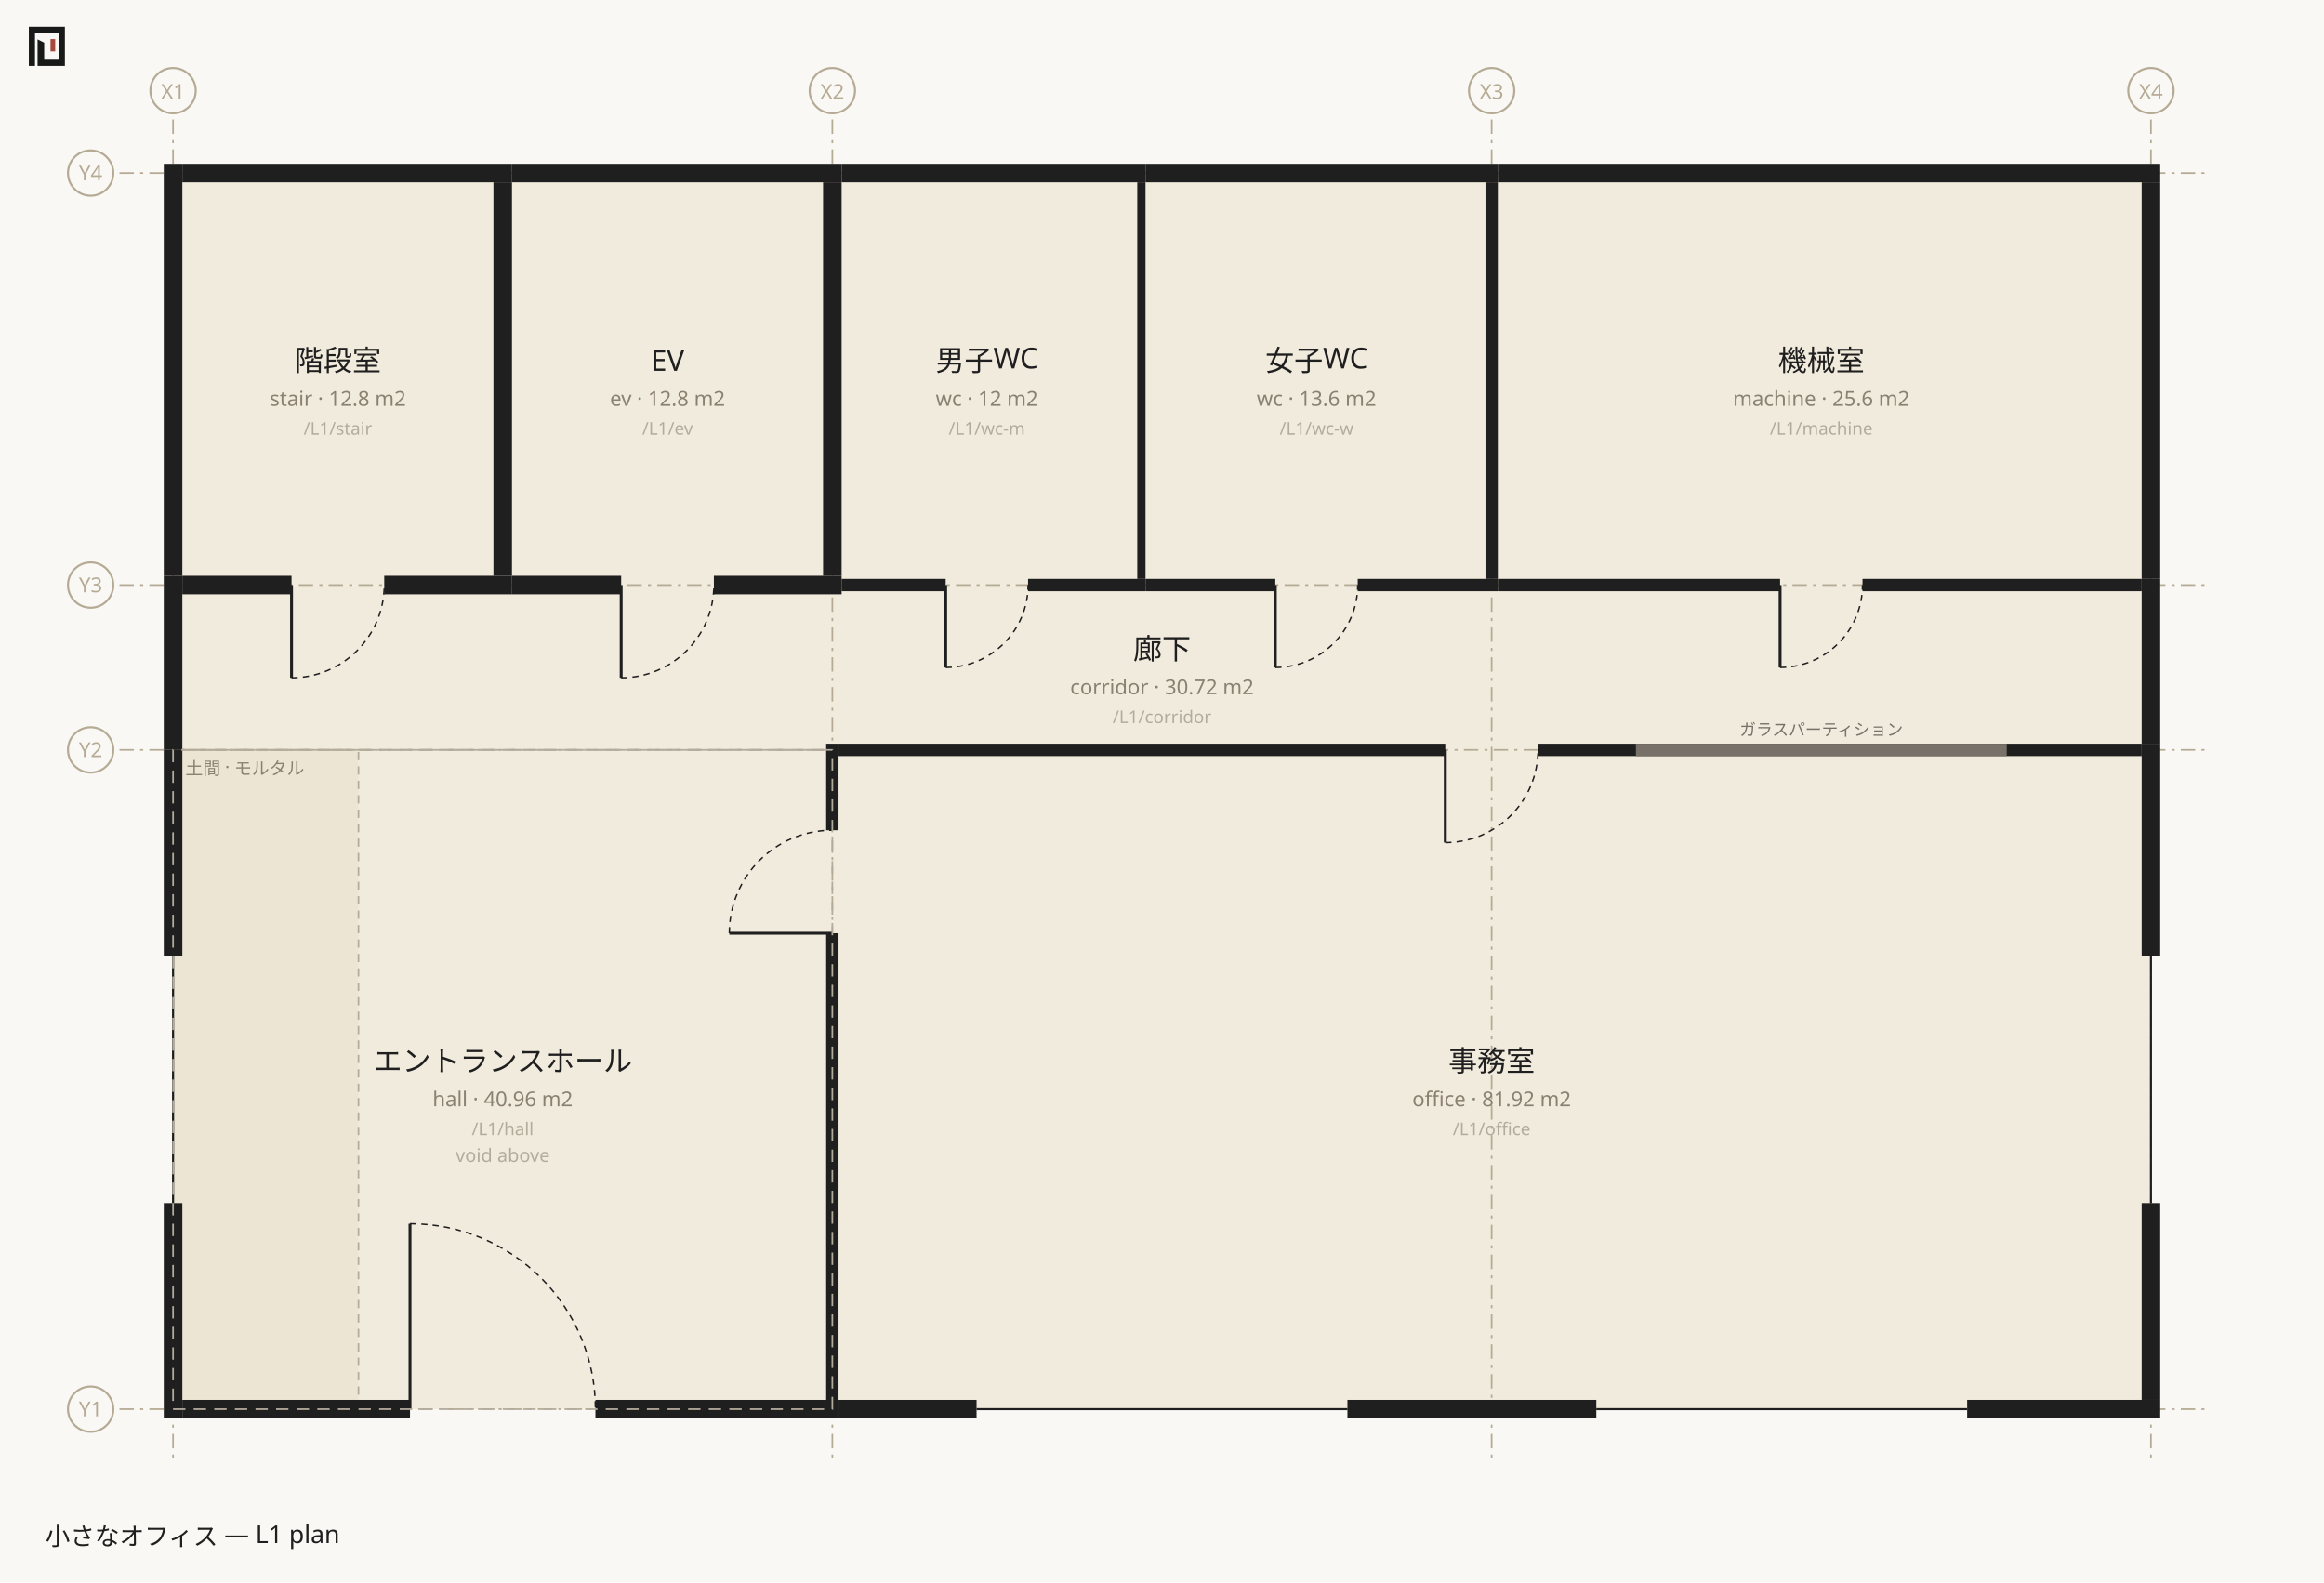
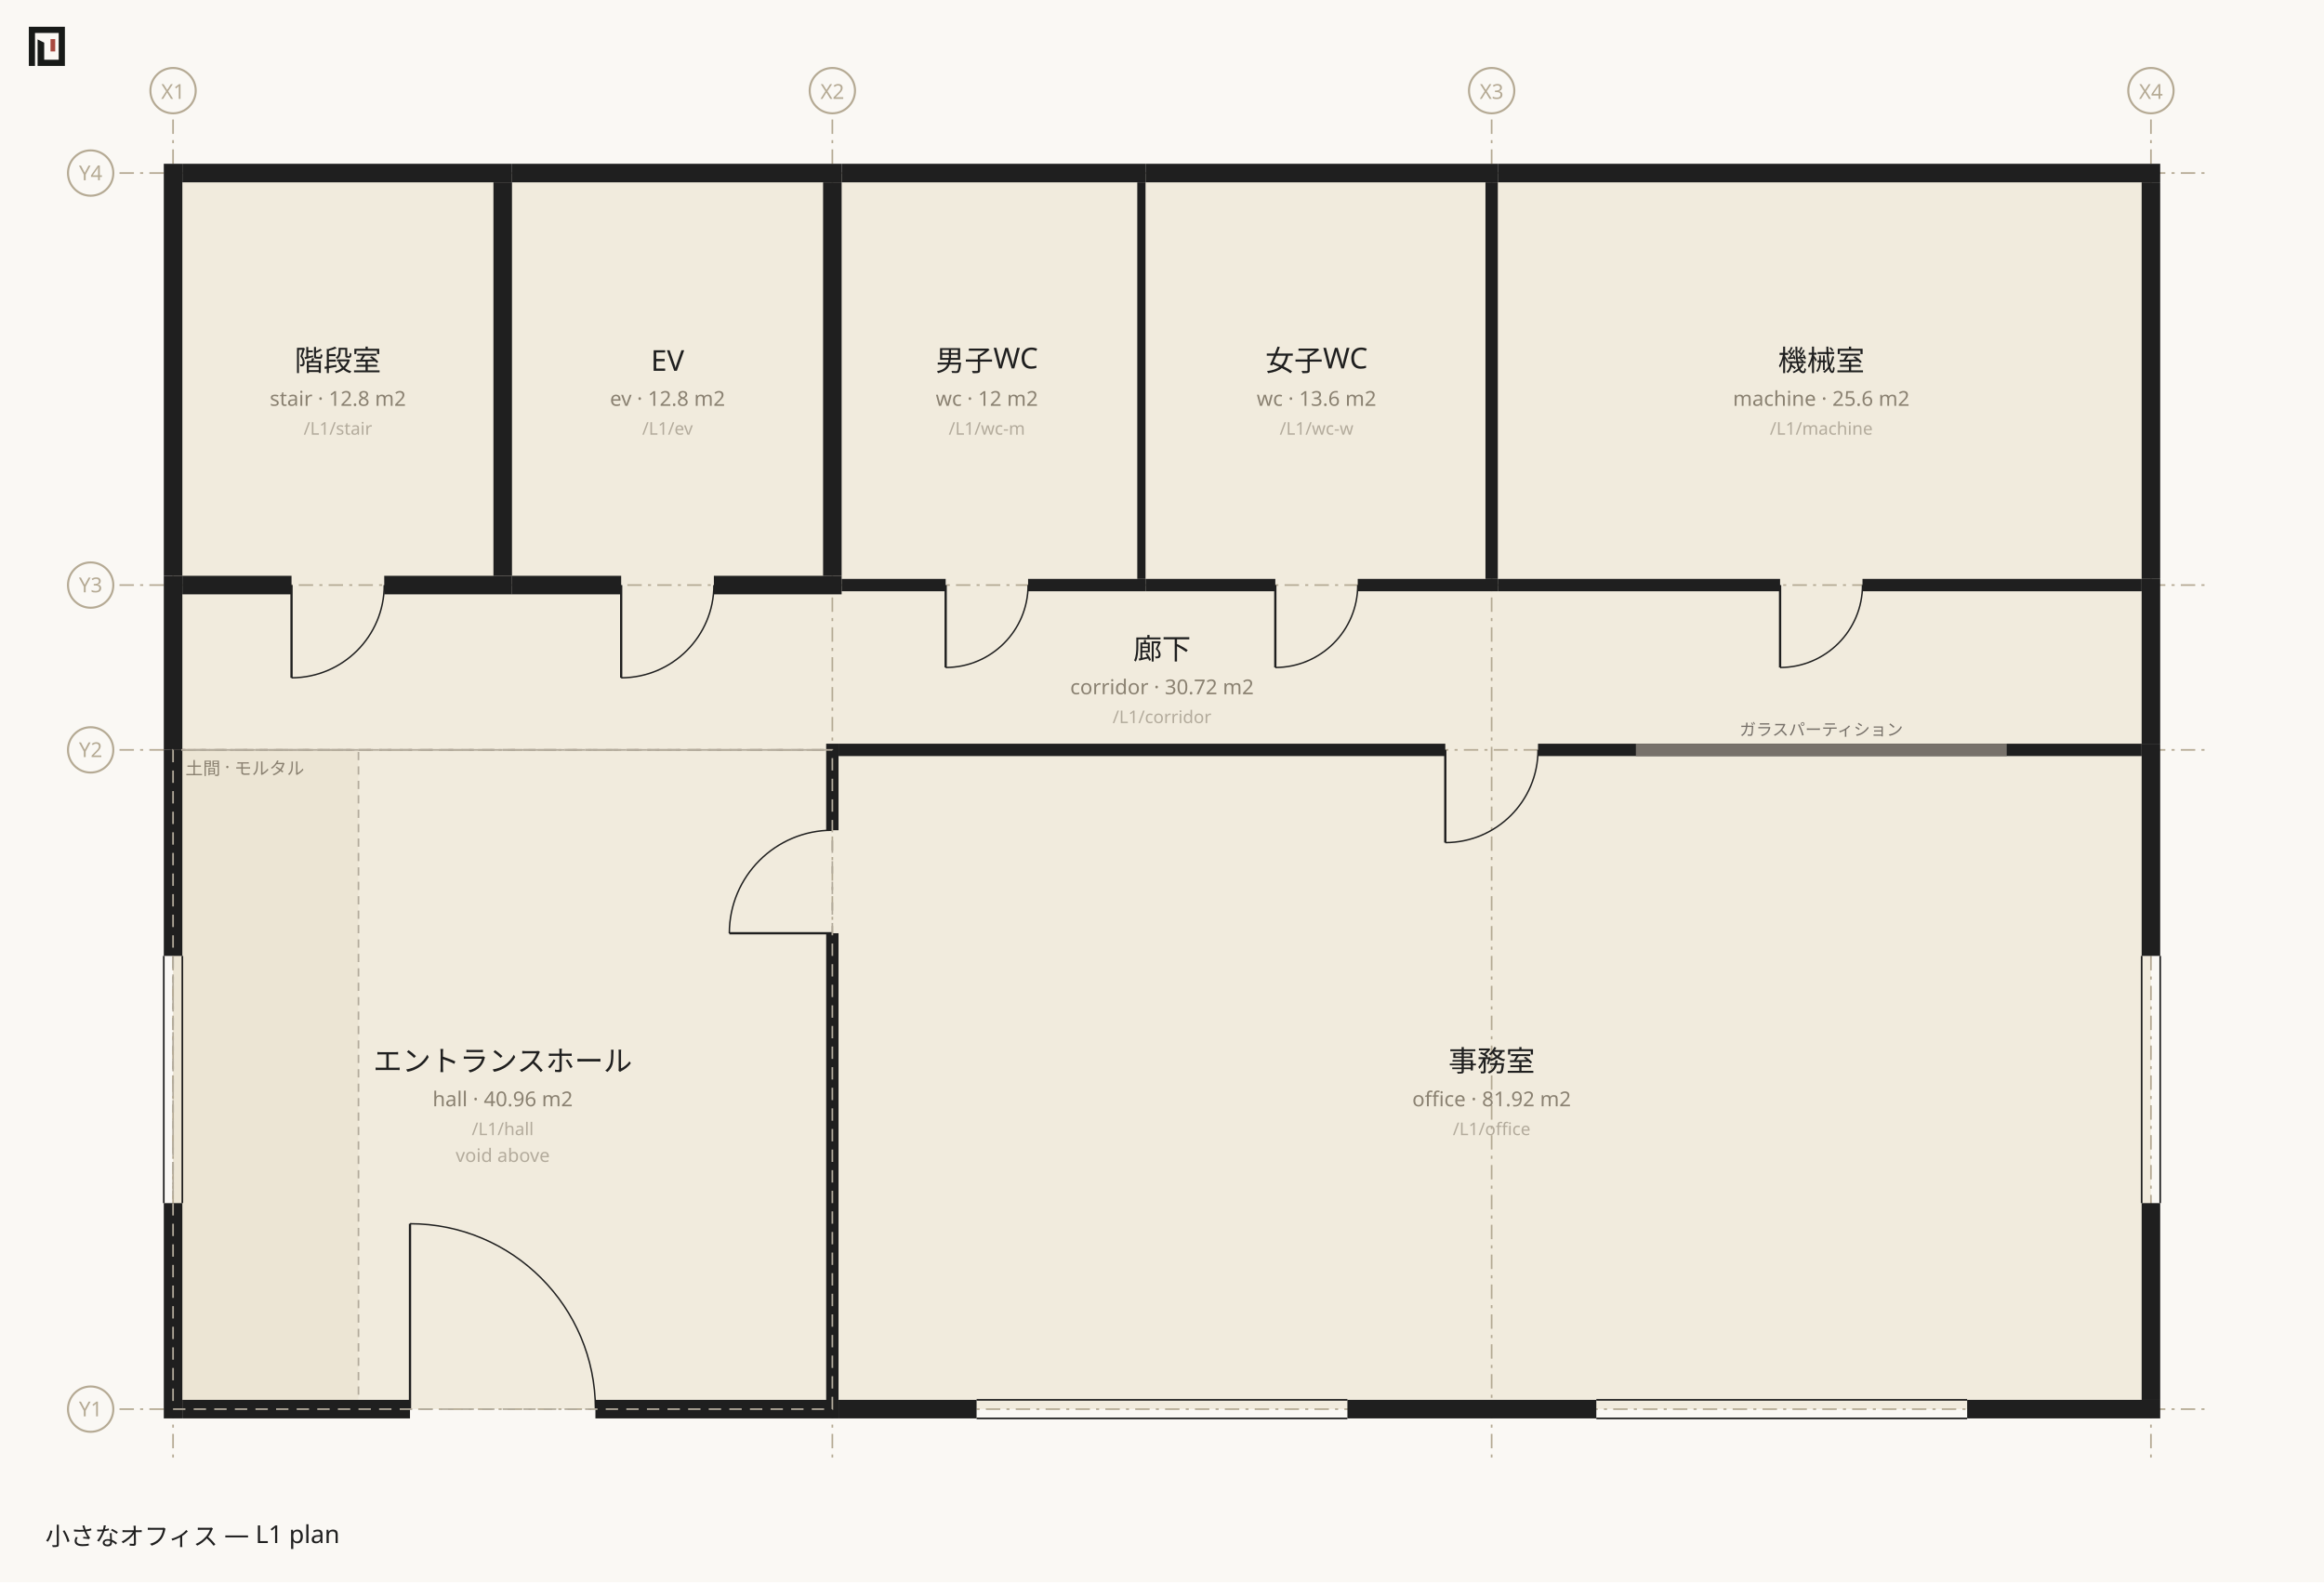
<svg xmlns="http://www.w3.org/2000/svg" width="1128" height="768" viewBox="0 0 1128 768" font-family="'Hiragino Sans','Noto Sans JP',sans-serif">
  <rect width="1128" height="768" fill="#faf8f4" />
  <g transform="translate(9.11 9.27) scale(0.02179)">
    <path d="M1027.53 171.361L224.461 171.363L224.392 1043.39L361.454 1043.42L361.567 308.689L889.587 308.679L889.581 904.864L566.4 904.876L566.387 524.585L419.01 452.015L419.047 1043.39L1027.51 1043.43L1027.53 171.361Z" fill="#171A18" />
    <path d="M707 445.022L811.864 445L811.858 613.697C811.831 648.974 812.209 684.759 811.831 720L707.005 719.933L707 445.022Z" fill="#A84940" />
  </g>
  <path d="M 84 364 L 1044 364 L 1044 284 L 84 284 Z" fill="#f1ebdd" />
  <path d="M 244 284 L 404 284 L 404 84 L 244 84 Z" fill="#f1ebdd" />
  <path d="M 84 684 L 404 684 L 404 364 L 84 364 Z" fill="#f1ebdd" />
  <path d="M 724 284 L 1044 284 L 1044 84 L 724 84 Z" fill="#f1ebdd" />
  <path d="M 404 684 L 1044 684 L 1044 364 L 404 364 Z" fill="#f1ebdd" />
  <path d="M 84 284 L 244 284 L 244 84 L 84 84 Z" fill="#f1ebdd" />
  <path d="M 404 284 L 554 284 L 554 84 L 404 84 Z" fill="#f1ebdd" />
  <path d="M 554 284 L 724 284 L 724 84 L 554 84 Z" fill="#f1ebdd" />
  <rect x="84" y="364" width="90" height="320" fill="#e7dfcc" fill-opacity="0.55" stroke="#b3ab9c" stroke-width="0.8" stroke-dasharray="4 3" />
  <text x="90" y="376" font-size="8.5" fill="#8a8171">土間 · モルタル</text>
  <line x1="84" y1="58" x2="84" y2="710" stroke="#b5aa94" stroke-width="0.8" stroke-dasharray="7 3 1.5 3" />
  <circle cx="84" cy="44" r="11" fill="none" stroke="#b5aa94" stroke-width="1" />
  <text x="84" y="48" text-anchor="middle" font-size="10" fill="#b5aa94">X1</text>
  <line x1="404" y1="58" x2="404" y2="710" stroke="#b5aa94" stroke-width="0.8" stroke-dasharray="7 3 1.5 3" />
  <circle cx="404" cy="44" r="11" fill="none" stroke="#b5aa94" stroke-width="1" />
  <text x="404" y="48" text-anchor="middle" font-size="10" fill="#b5aa94">X2</text>
  <line x1="724" y1="58" x2="724" y2="710" stroke="#b5aa94" stroke-width="0.8" stroke-dasharray="7 3 1.5 3" />
  <circle cx="724" cy="44" r="11" fill="none" stroke="#b5aa94" stroke-width="1" />
  <text x="724" y="48" text-anchor="middle" font-size="10" fill="#b5aa94">X3</text>
  <line x1="1044" y1="58" x2="1044" y2="710" stroke="#b5aa94" stroke-width="0.8" stroke-dasharray="7 3 1.5 3" />
  <circle cx="1044" cy="44" r="11" fill="none" stroke="#b5aa94" stroke-width="1" />
  <text x="1044" y="48" text-anchor="middle" font-size="10" fill="#b5aa94">X4</text>
  <line x1="58" y1="684" x2="1070" y2="684" stroke="#b5aa94" stroke-width="0.8" stroke-dasharray="7 3 1.5 3" />
  <circle cx="44" cy="684" r="11" fill="none" stroke="#b5aa94" stroke-width="1" />
  <text x="44" y="687.5" text-anchor="middle" font-size="10" fill="#b5aa94">Y1</text>
  <line x1="58" y1="364" x2="1070" y2="364" stroke="#b5aa94" stroke-width="0.8" stroke-dasharray="7 3 1.5 3" />
  <circle cx="44" cy="364" r="11" fill="none" stroke="#b5aa94" stroke-width="1" />
  <text x="44" y="367.5" text-anchor="middle" font-size="10" fill="#b5aa94">Y2</text>
  <line x1="58" y1="284" x2="1070" y2="284" stroke="#b5aa94" stroke-width="0.8" stroke-dasharray="7 3 1.5 3" />
  <circle cx="44" cy="284" r="11" fill="none" stroke="#b5aa94" stroke-width="1" />
  <text x="44" y="287.5" text-anchor="middle" font-size="10" fill="#b5aa94">Y3</text>
  <line x1="58" y1="84" x2="1070" y2="84" stroke="#b5aa94" stroke-width="0.8" stroke-dasharray="7 3 1.5 3" />
  <circle cx="44" cy="84" r="11" fill="none" stroke="#b5aa94" stroke-width="1" />
  <text x="44" y="87.5" text-anchor="middle" font-size="10" fill="#b5aa94">Y4</text>
  <path d="M 248.5 279.5 L 301.5 279.5 L 301.5 288.5 L 248.5 288.5 Z" fill="#1f1f1f" />
  <path d="M 346.5 279.5 L 408.5 279.5 L 408.5 288.5 L 346.5 288.5 Z" fill="#1f1f1f" />
  <line x1="84" y1="364" x2="404" y2="364" stroke="#b3ab9c" stroke-width="1" stroke-dasharray="6 4" />
  <path d="M 727 281 L 864 281 L 864 287 L 727 287 Z" fill="#1f1f1f" />
  <path d="M 904 281 L 1039.5 281 L 1039.5 287 L 904 287 Z" fill="#1f1f1f" />
  <path d="M 407 361 L 701.5 361 L 701.5 367 L 407 367 Z" fill="#1f1f1f" />
  <path d="M 746.5 361 L 1039.5 361 L 1039.5 367 L 746.5 367 Z" fill="#1f1f1f" />
  <path d="M 88.5 279.5 L 141.5 279.5 L 141.5 288.5 L 88.5 288.5 Z" fill="#1f1f1f" />
  <path d="M 186.5 279.5 L 248.5 279.5 L 248.5 288.5 L 186.5 288.5 Z" fill="#1f1f1f" />
  <path d="M 408.5 281 L 459 281 L 459 287 L 408.5 287 Z" fill="#1f1f1f" />
  <path d="M 499 281 L 556 281 L 556 287 L 499 287 Z" fill="#1f1f1f" />
  <path d="M 556 281 L 619 281 L 619 287 L 556 287 Z" fill="#1f1f1f" />
  <path d="M 659 281 L 727 281 L 727 287 L 659 287 Z" fill="#1f1f1f" />
  <path d="M 1039.5 361 L 1039.5 281 L 1048.5 281 L 1048.5 361 Z" fill="#1f1f1f" />
  <path d="M 79.5 364 L 79.5 279.5 L 88.5 279.5 L 88.5 364 Z" fill="#1f1f1f" />
  <path d="M 239.5 279.5 L 239.5 88.5 L 248.5 88.5 L 248.5 279.5 Z" fill="#1f1f1f" />
  <path d="M 399.5 279.5 L 399.5 88.5 L 408.5 88.5 L 408.5 279.5 Z" fill="#1f1f1f" />
  <path d="M 248.5 79.5 L 408.5 79.5 L 408.5 88.5 L 248.5 88.5 Z" fill="#1f1f1f" />
  <path d="M 401 679.5 L 401 453 L 407 453 L 407 679.5 Z" fill="#1f1f1f" />
  <path d="M 401 403 L 401 361 L 407 361 L 407 403 Z" fill="#1f1f1f" />
  <path d="M 88.5 679.5 L 199 679.5 L 199 688.5 L 88.5 688.5 Z" fill="#1f1f1f" />
  <path d="M 289 679.5 L 407 679.5 L 407 688.5 L 289 688.5 Z" fill="#1f1f1f" />
  <path d="M 79.5 688.5 L 79.5 584 L 88.5 584 L 88.5 688.5 Z" fill="#1f1f1f" />
  <path d="M 79.5 464 L 79.5 364 L 88.5 364 L 88.5 464 Z" fill="#1f1f1f" />
  <path d="M 721 281 L 721 88.5 L 727 88.5 L 727 281 Z" fill="#1f1f1f" />
  <path d="M 1039.5 281 L 1039.5 88.5 L 1048.5 88.5 L 1048.5 281 Z" fill="#1f1f1f" />
  <path d="M 727 79.5 L 1048.5 79.5 L 1048.5 88.5 L 727 88.5 Z" fill="#1f1f1f" />
  <path d="M 407 679.5 L 474 679.5 L 474 688.5 L 407 688.5 Z" fill="#1f1f1f" />
  <path d="M 654 679.5 L 774.8 679.5 L 774.8 688.5 L 654 688.5 Z" fill="#1f1f1f" />
  <path d="M 954.8 679.5 L 1048.5 679.5 L 1048.5 688.5 L 954.8 688.5 Z" fill="#1f1f1f" />
  <path d="M 1039.5 679.5 L 1039.5 584 L 1048.5 584 L 1048.5 679.5 Z" fill="#1f1f1f" />
  <path d="M 1039.5 464 L 1039.5 361 L 1048.5 361 L 1048.5 464 Z" fill="#1f1f1f" />
  <path d="M 88.5 79.5 L 248.5 79.5 L 248.5 88.5 L 88.5 88.5 Z" fill="#1f1f1f" />
  <path d="M 79.5 279.5 L 79.5 79.5 L 88.5 79.5 L 88.5 279.5 Z" fill="#1f1f1f" />
  <path d="M 552 281 L 552 88.5 L 556 88.5 L 556 281 Z" fill="#1f1f1f" />
  <path d="M 408.5 79.5 L 556 79.5 L 556 88.5 L 408.5 88.5 Z" fill="#1f1f1f" />
  <path d="M 556 79.5 L 727 79.5 L 727 88.5 L 556 88.5 Z" fill="#1f1f1f" />
  <path d="M 794 361 L 974 361 L 974 367 L 794 367 Z" fill="#77716a" />
  <text x="884" y="357" text-anchor="middle" font-size="8" fill="#77716a">ガラスパーティション</text>
-   <line x1="301.5" y1="284" x2="301.5" y2="329" stroke="#1f1f1f" stroke-width="1.4" />
-   <path d="M 301.5 329 A 45 45 0 0 0 346.5 284" fill="none" stroke="#1f1f1f" stroke-width="0.7" stroke-dasharray="3 2.5" />
-   <line x1="864" y1="284" x2="864" y2="324" stroke="#1f1f1f" stroke-width="1.4" />
-   <path d="M 864 324 A 40 40 0 0 0 904 284" fill="none" stroke="#1f1f1f" stroke-width="0.7" stroke-dasharray="3 2.5" />
-   <line x1="701.5" y1="364" x2="701.5" y2="409" stroke="#1f1f1f" stroke-width="1.4" />
-   <path d="M 701.5 409 A 45 45 0 0 0 746.5 364" fill="none" stroke="#1f1f1f" stroke-width="0.7" stroke-dasharray="3 2.5" />
-   <line x1="141.5" y1="284" x2="141.5" y2="329" stroke="#1f1f1f" stroke-width="1.4" />
-   <path d="M 141.5 329 A 45 45 0 0 0 186.5 284" fill="none" stroke="#1f1f1f" stroke-width="0.7" stroke-dasharray="3 2.5" />
-   <line x1="459" y1="284" x2="459" y2="324" stroke="#1f1f1f" stroke-width="1.4" />
-   <path d="M 459 324 A 40 40 0 0 0 499 284" fill="none" stroke="#1f1f1f" stroke-width="0.7" stroke-dasharray="3 2.5" />
-   <line x1="619" y1="284" x2="619" y2="324" stroke="#1f1f1f" stroke-width="1.4" />
-   <path d="M 619 324 A 40 40 0 0 0 659 284" fill="none" stroke="#1f1f1f" stroke-width="0.7" stroke-dasharray="3 2.5" />
-   <line x1="404" y1="453" x2="354" y2="453" stroke="#1f1f1f" stroke-width="1.4" />
-   <path d="M 354 453 A 50 50 0 0 1 404 403" fill="none" stroke="#1f1f1f" stroke-width="0.7" stroke-dasharray="3 2.5" />
-   <line x1="199" y1="684" x2="199" y2="594" stroke="#1f1f1f" stroke-width="1.4" />
-   <path d="M 199 594 A 90 90 0 0 1 289 684" fill="none" stroke="#1f1f1f" stroke-width="0.7" stroke-dasharray="3 2.5" />
-   <line x1="84" y1="584" x2="84" y2="464" stroke="#1f1f1f" stroke-width="1" />
-   <line x1="474" y1="684" x2="654" y2="684" stroke="#1f1f1f" stroke-width="1" />
-   <line x1="774.8" y1="684" x2="954.8" y2="684" stroke="#1f1f1f" stroke-width="1" />
-   <line x1="1044" y1="584" x2="1044" y2="464" stroke="#1f1f1f" stroke-width="1" />
+   <line x1="301.5" y1="284" x2="301.5" y2="329" stroke="#1f1f1f" stroke-width="1.1" />
+   <path class="opening-door-arc" d="M 301.5 329 A 45 45 0 0 0 346.5 284" fill="none" stroke="#1f1f1f" stroke-width="0.7" />
+   <line x1="864" y1="284" x2="864" y2="324" stroke="#1f1f1f" stroke-width="1.1" />
+   <path class="opening-door-arc" d="M 864 324 A 40 40 0 0 0 904 284" fill="none" stroke="#1f1f1f" stroke-width="0.7" />
+   <line x1="701.5" y1="364" x2="701.5" y2="409" stroke="#1f1f1f" stroke-width="1.1" />
+   <path class="opening-door-arc" d="M 701.5 409 A 45 45 0 0 0 746.5 364" fill="none" stroke="#1f1f1f" stroke-width="0.7" />
+   <line x1="141.5" y1="284" x2="141.5" y2="329" stroke="#1f1f1f" stroke-width="1.1" />
+   <path class="opening-door-arc" d="M 141.5 329 A 45 45 0 0 0 186.5 284" fill="none" stroke="#1f1f1f" stroke-width="0.7" />
+   <line x1="459" y1="284" x2="459" y2="324" stroke="#1f1f1f" stroke-width="1.1" />
+   <path class="opening-door-arc" d="M 459 324 A 40 40 0 0 0 499 284" fill="none" stroke="#1f1f1f" stroke-width="0.7" />
+   <line x1="619" y1="284" x2="619" y2="324" stroke="#1f1f1f" stroke-width="1.1" />
+   <path class="opening-door-arc" d="M 619 324 A 40 40 0 0 0 659 284" fill="none" stroke="#1f1f1f" stroke-width="0.7" />
+   <line x1="404" y1="453" x2="354" y2="453" stroke="#1f1f1f" stroke-width="1.1" />
+   <path class="opening-door-arc" d="M 354 453 A 50 50 0 0 1 404 403" fill="none" stroke="#1f1f1f" stroke-width="0.7" />
+   <line x1="199" y1="684" x2="199" y2="594" stroke="#1f1f1f" stroke-width="1.1" />
+   <path class="opening-door-arc" d="M 199 594 A 90 90 0 0 1 289 684" fill="none" stroke="#1f1f1f" stroke-width="0.7" />
+   <g class="opening-window">
+     <path d="M 79.5 584 L 79.5 464 M 88.5 584 L 88.5 464" fill="none" stroke="#1f1f1f" stroke-width="0.8" />
+   </g>
+   <g class="opening-window">
+     <path d="M 474 679.5 L 654 679.5 M 474 688.5 L 654 688.5" fill="none" stroke="#1f1f1f" stroke-width="0.8" />
+   </g>
+   <g class="opening-window">
+     <path d="M 774.8 679.5 L 954.8 679.5 M 774.8 688.5 L 954.8 688.5" fill="none" stroke="#1f1f1f" stroke-width="0.8" />
+   </g>
+   <g class="opening-window">
+     <path d="M 1039.5 584 L 1039.5 464 M 1048.5 584 L 1048.5 464" fill="none" stroke="#1f1f1f" stroke-width="0.8" />
+   </g>
  <text x="564" y="320" text-anchor="middle" font-size="14" fill="#1f1f1f">廊下</text>
  <text x="564" y="337" text-anchor="middle" font-size="10" fill="#8a8171">corridor · 30.72 m2</text>
  <text x="564" y="351" text-anchor="middle" font-size="8.5" fill="#b3ab9c">/L1/corridor</text>
  <text x="324" y="180" text-anchor="middle" font-size="14" fill="#1f1f1f">EV</text>
  <text x="324" y="197" text-anchor="middle" font-size="10" fill="#8a8171">ev · 12.8 m2</text>
  <text x="324" y="211" text-anchor="middle" font-size="8.5" fill="#b3ab9c">/L1/ev</text>
  <text x="244" y="520" text-anchor="middle" font-size="14" fill="#1f1f1f">エントランスホール</text>
  <text x="244" y="537" text-anchor="middle" font-size="10" fill="#8a8171">hall · 40.96 m2</text>
  <text x="244" y="551" text-anchor="middle" font-size="8.5" fill="#b3ab9c">/L1/hall</text>
  <text x="884" y="180" text-anchor="middle" font-size="14" fill="#1f1f1f">機械室</text>
  <text x="884" y="197" text-anchor="middle" font-size="10" fill="#8a8171">machine · 25.6 m2</text>
  <text x="884" y="211" text-anchor="middle" font-size="8.5" fill="#b3ab9c">/L1/machine</text>
  <text x="724" y="520" text-anchor="middle" font-size="14" fill="#1f1f1f">事務室</text>
  <text x="724" y="537" text-anchor="middle" font-size="10" fill="#8a8171">office · 81.92 m2</text>
  <text x="724" y="551" text-anchor="middle" font-size="8.5" fill="#b3ab9c">/L1/office</text>
  <text x="164" y="180" text-anchor="middle" font-size="14" fill="#1f1f1f">階段室</text>
  <text x="164" y="197" text-anchor="middle" font-size="10" fill="#8a8171">stair · 12.8 m2</text>
  <text x="164" y="211" text-anchor="middle" font-size="8.5" fill="#b3ab9c">/L1/stair</text>
  <text x="479" y="180" text-anchor="middle" font-size="14" fill="#1f1f1f">男子WC</text>
  <text x="479" y="197" text-anchor="middle" font-size="10" fill="#8a8171">wc · 12 m2</text>
  <text x="479" y="211" text-anchor="middle" font-size="8.5" fill="#b3ab9c">/L1/wc-m</text>
  <text x="639" y="180" text-anchor="middle" font-size="14" fill="#1f1f1f">女子WC</text>
  <text x="639" y="197" text-anchor="middle" font-size="10" fill="#8a8171">wc · 13.6 m2</text>
  <text x="639" y="211" text-anchor="middle" font-size="8.5" fill="#b3ab9c">/L1/wc-w</text>
  <path d="M 84 684 L 404 684 L 404 364 L 84 364 Z" fill="none" stroke="#b3ab9c" stroke-width="0.8" stroke-dasharray="6 4" />
  <text x="244" y="564" text-anchor="middle" font-size="9" fill="#b3ab9c">void above</text>
  <text x="22" y="750" font-size="12" fill="#1f1f1f">小さなオフィス — L1 plan</text>
</svg>
